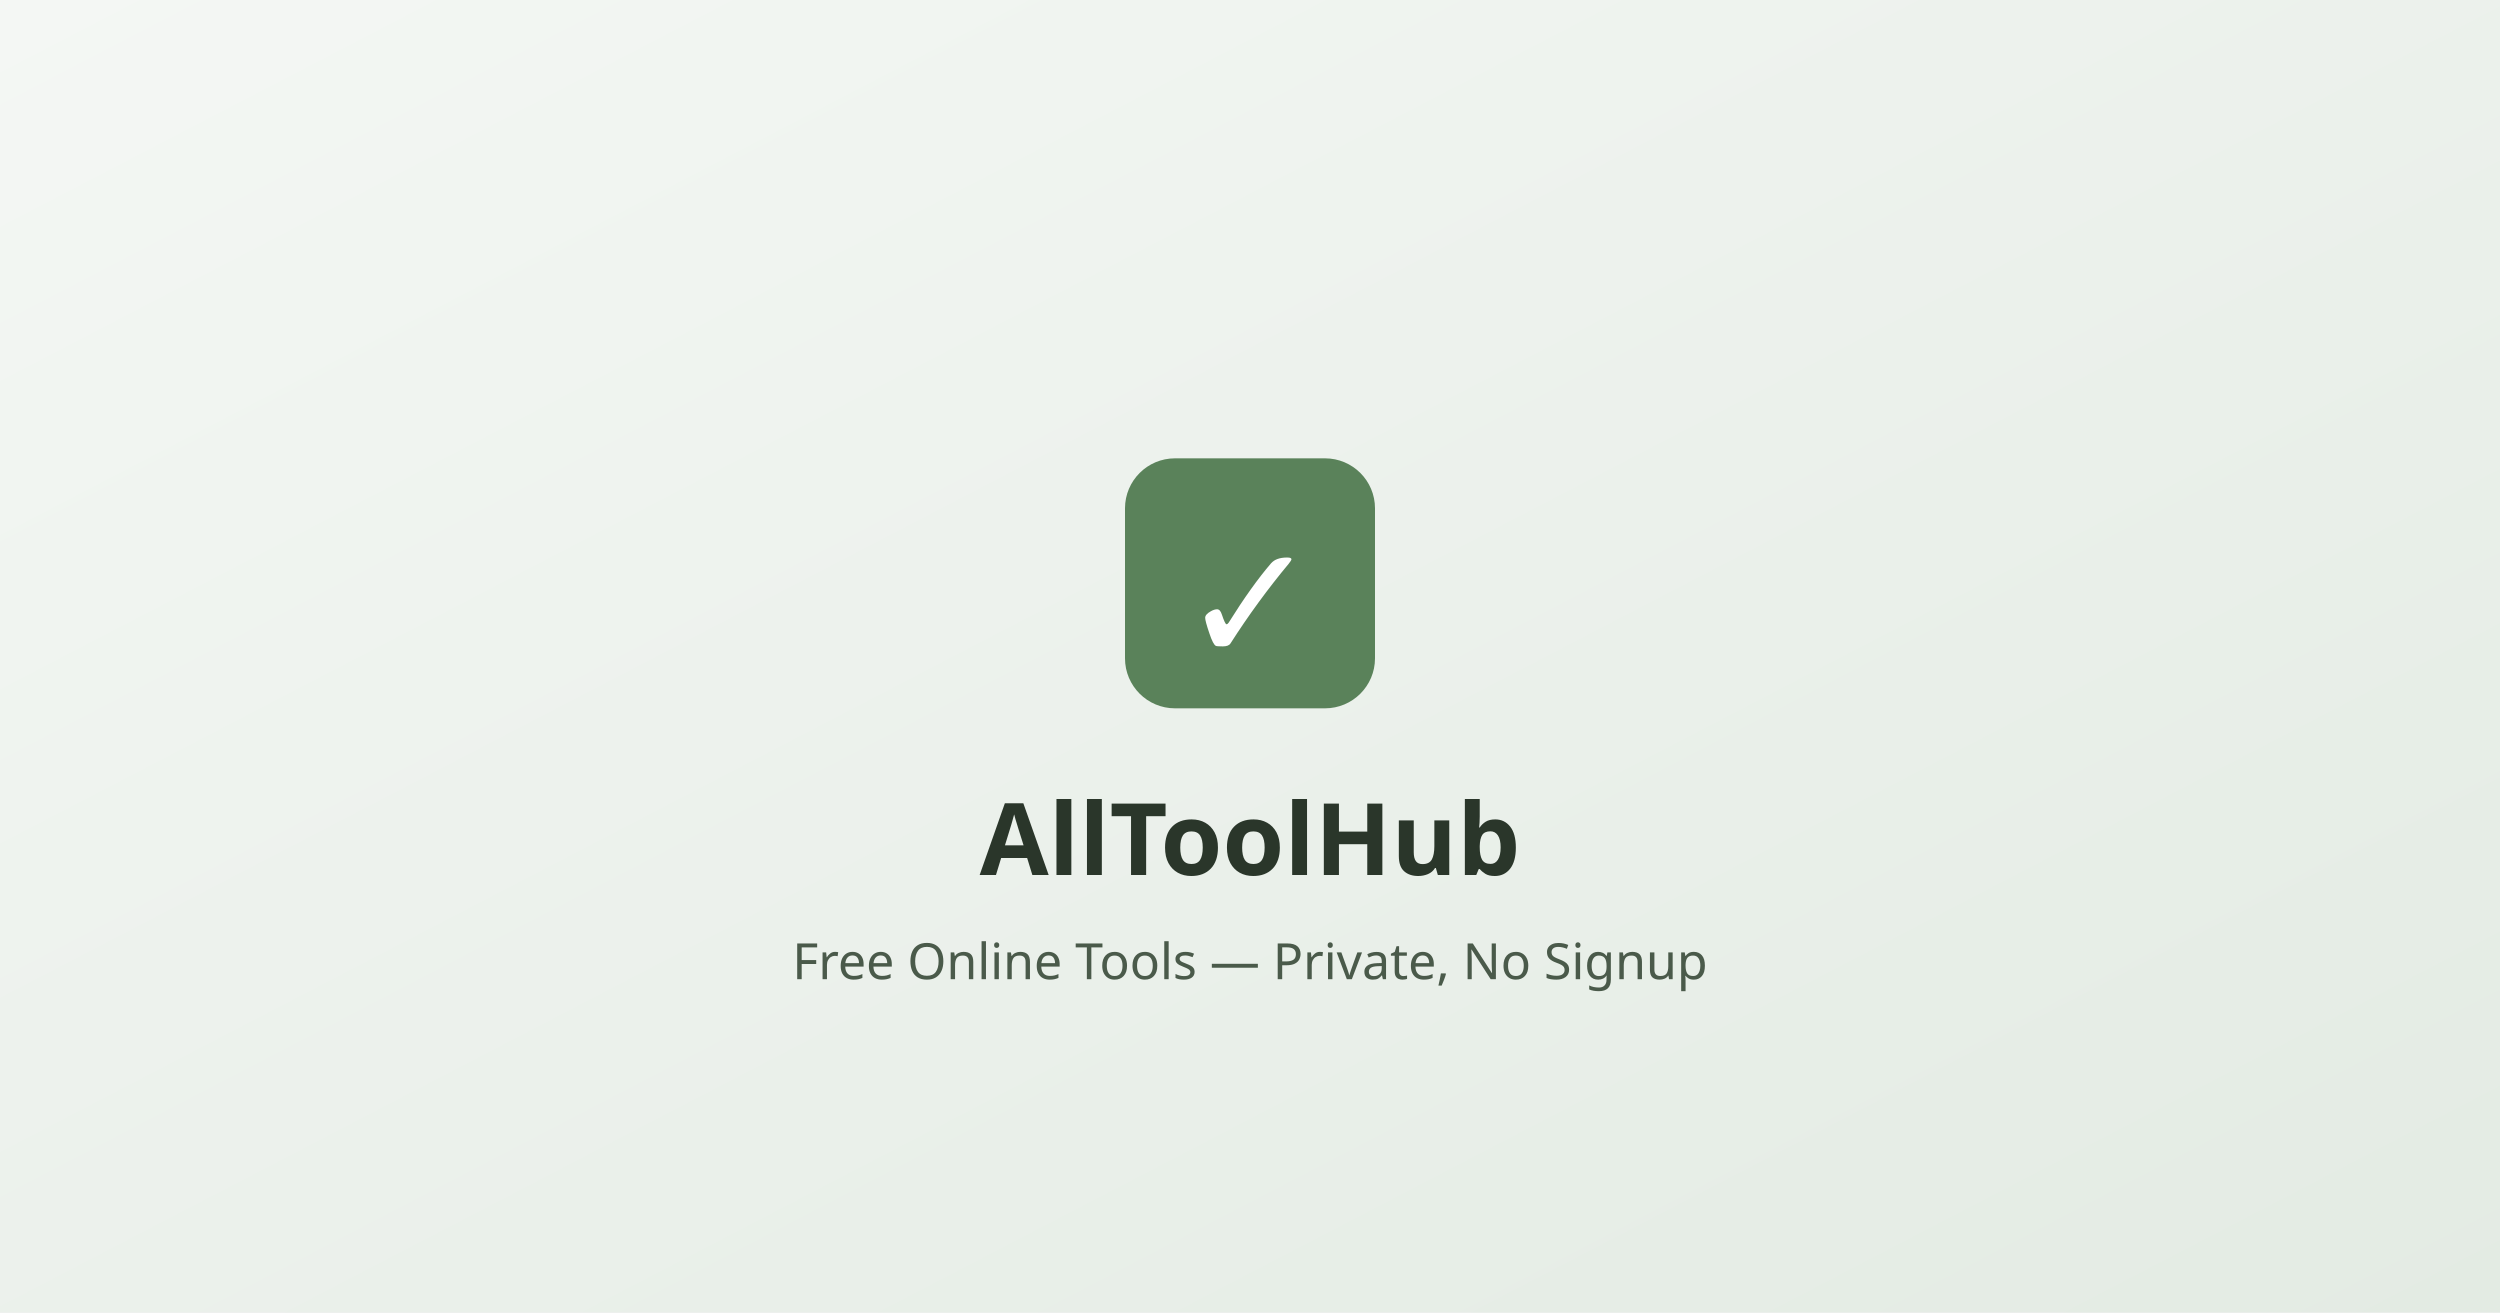
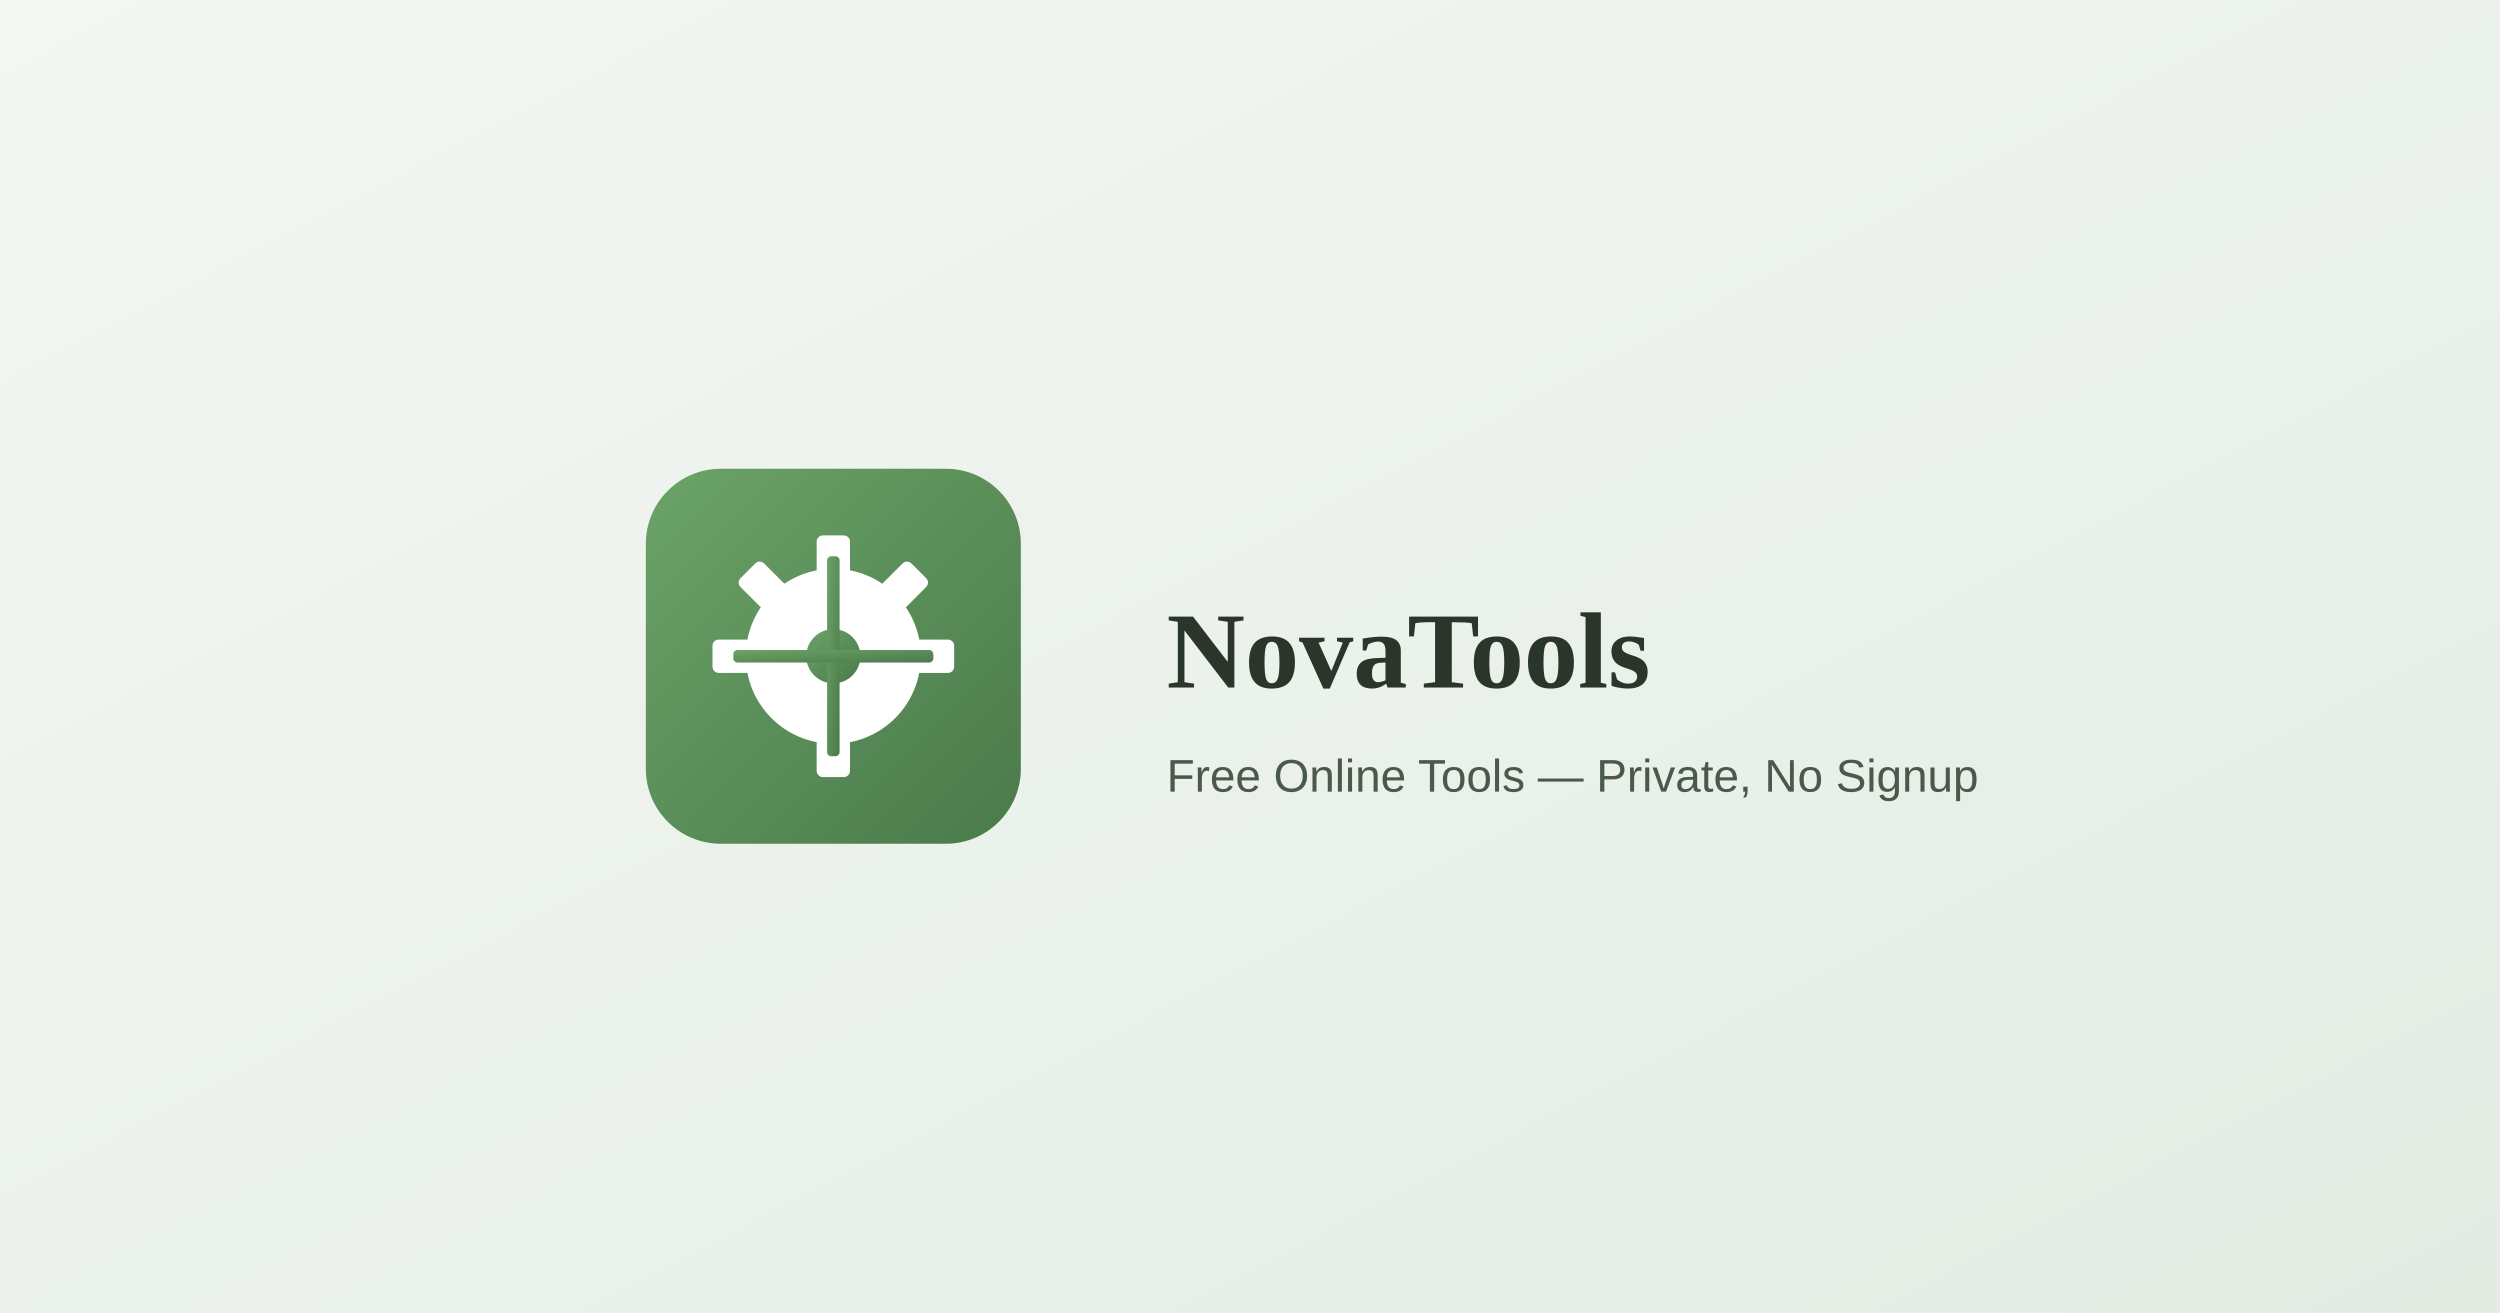
<svg xmlns="http://www.w3.org/2000/svg" viewBox="0 0 1200 630">
  <defs>
    <linearGradient id="bg" x1="0" y1="0" x2="1" y2="1">
      <stop offset="0%" stop-color="#f4f7f4" />
      <stop offset="100%" stop-color="#e3ebe3" />
    </linearGradient>
+     <linearGradient id="g" x1="0" y1="0" x2="1" y2="1">
+       <stop offset="0%" stop-color="#6BA368" />
+       <stop offset="100%" stop-color="#4A7A4A" />
+     </linearGradient>
  </defs>
  <rect fill="url(#bg)" width="1200" height="630" />
-   <rect x="540" y="220" width="120" height="120" rx="24" fill="#5a825a" />
-   <text x="600" y="318" font-size="80" text-anchor="middle" fill="white" font-family="sans-serif">✓</text>
-   <text x="600" y="420" font-size="48" text-anchor="middle" fill="#2a362a" font-family="sans-serif" font-weight="700">AllToolHub</text>
-   <text x="600" y="470" font-size="24" text-anchor="middle" fill="#4a5a4a" font-family="sans-serif">Free Online Tools — Private, No Signup</text>
+   <g transform="translate(400, 315)">
+     <rect fill="url(#g)" x="-90" y="-90" width="180" height="180" rx="36" />
+     <g fill="white" transform="translate(0,0)">
+       <circle cx="0" cy="0" r="42" />
+       <rect x="-8" y="-58" width="16" height="21" rx="3" />
+       <rect x="-8" y="37" width="16" height="21" rx="3" />
+       <rect x="-58" y="-8" width="21" height="16" rx="3" />
+       <rect x="37" y="-8" width="21" height="16" rx="3" />
+       <g transform="rotate(45)">
+         <rect x="-8" y="-58" width="16" height="21" rx="3" />
+         <rect x="-58" y="-8" width="21" height="16" rx="3" />
+       </g>
+     </g>
+     <circle cx="0" cy="0" r="13" fill="url(#g)" />
+     <rect x="-3" y="-48" width="6" height="96" rx="2" fill="url(#g)" />
+     <rect x="-48" y="-3" width="96" height="6" rx="2" fill="url(#g)" />
+   </g>
+   <text x="560" y="330" font-size="52" text-anchor="start" fill="#2a362a" font-family="Georgia, 'Times New Roman', serif" font-weight="700">NovaTools</text>
+   <text x="560" y="380" font-size="22" text-anchor="start" fill="#4a5a4a" font-family="Arial, sans-serif">Free Online Tools — Private, No Signup</text>
</svg>
